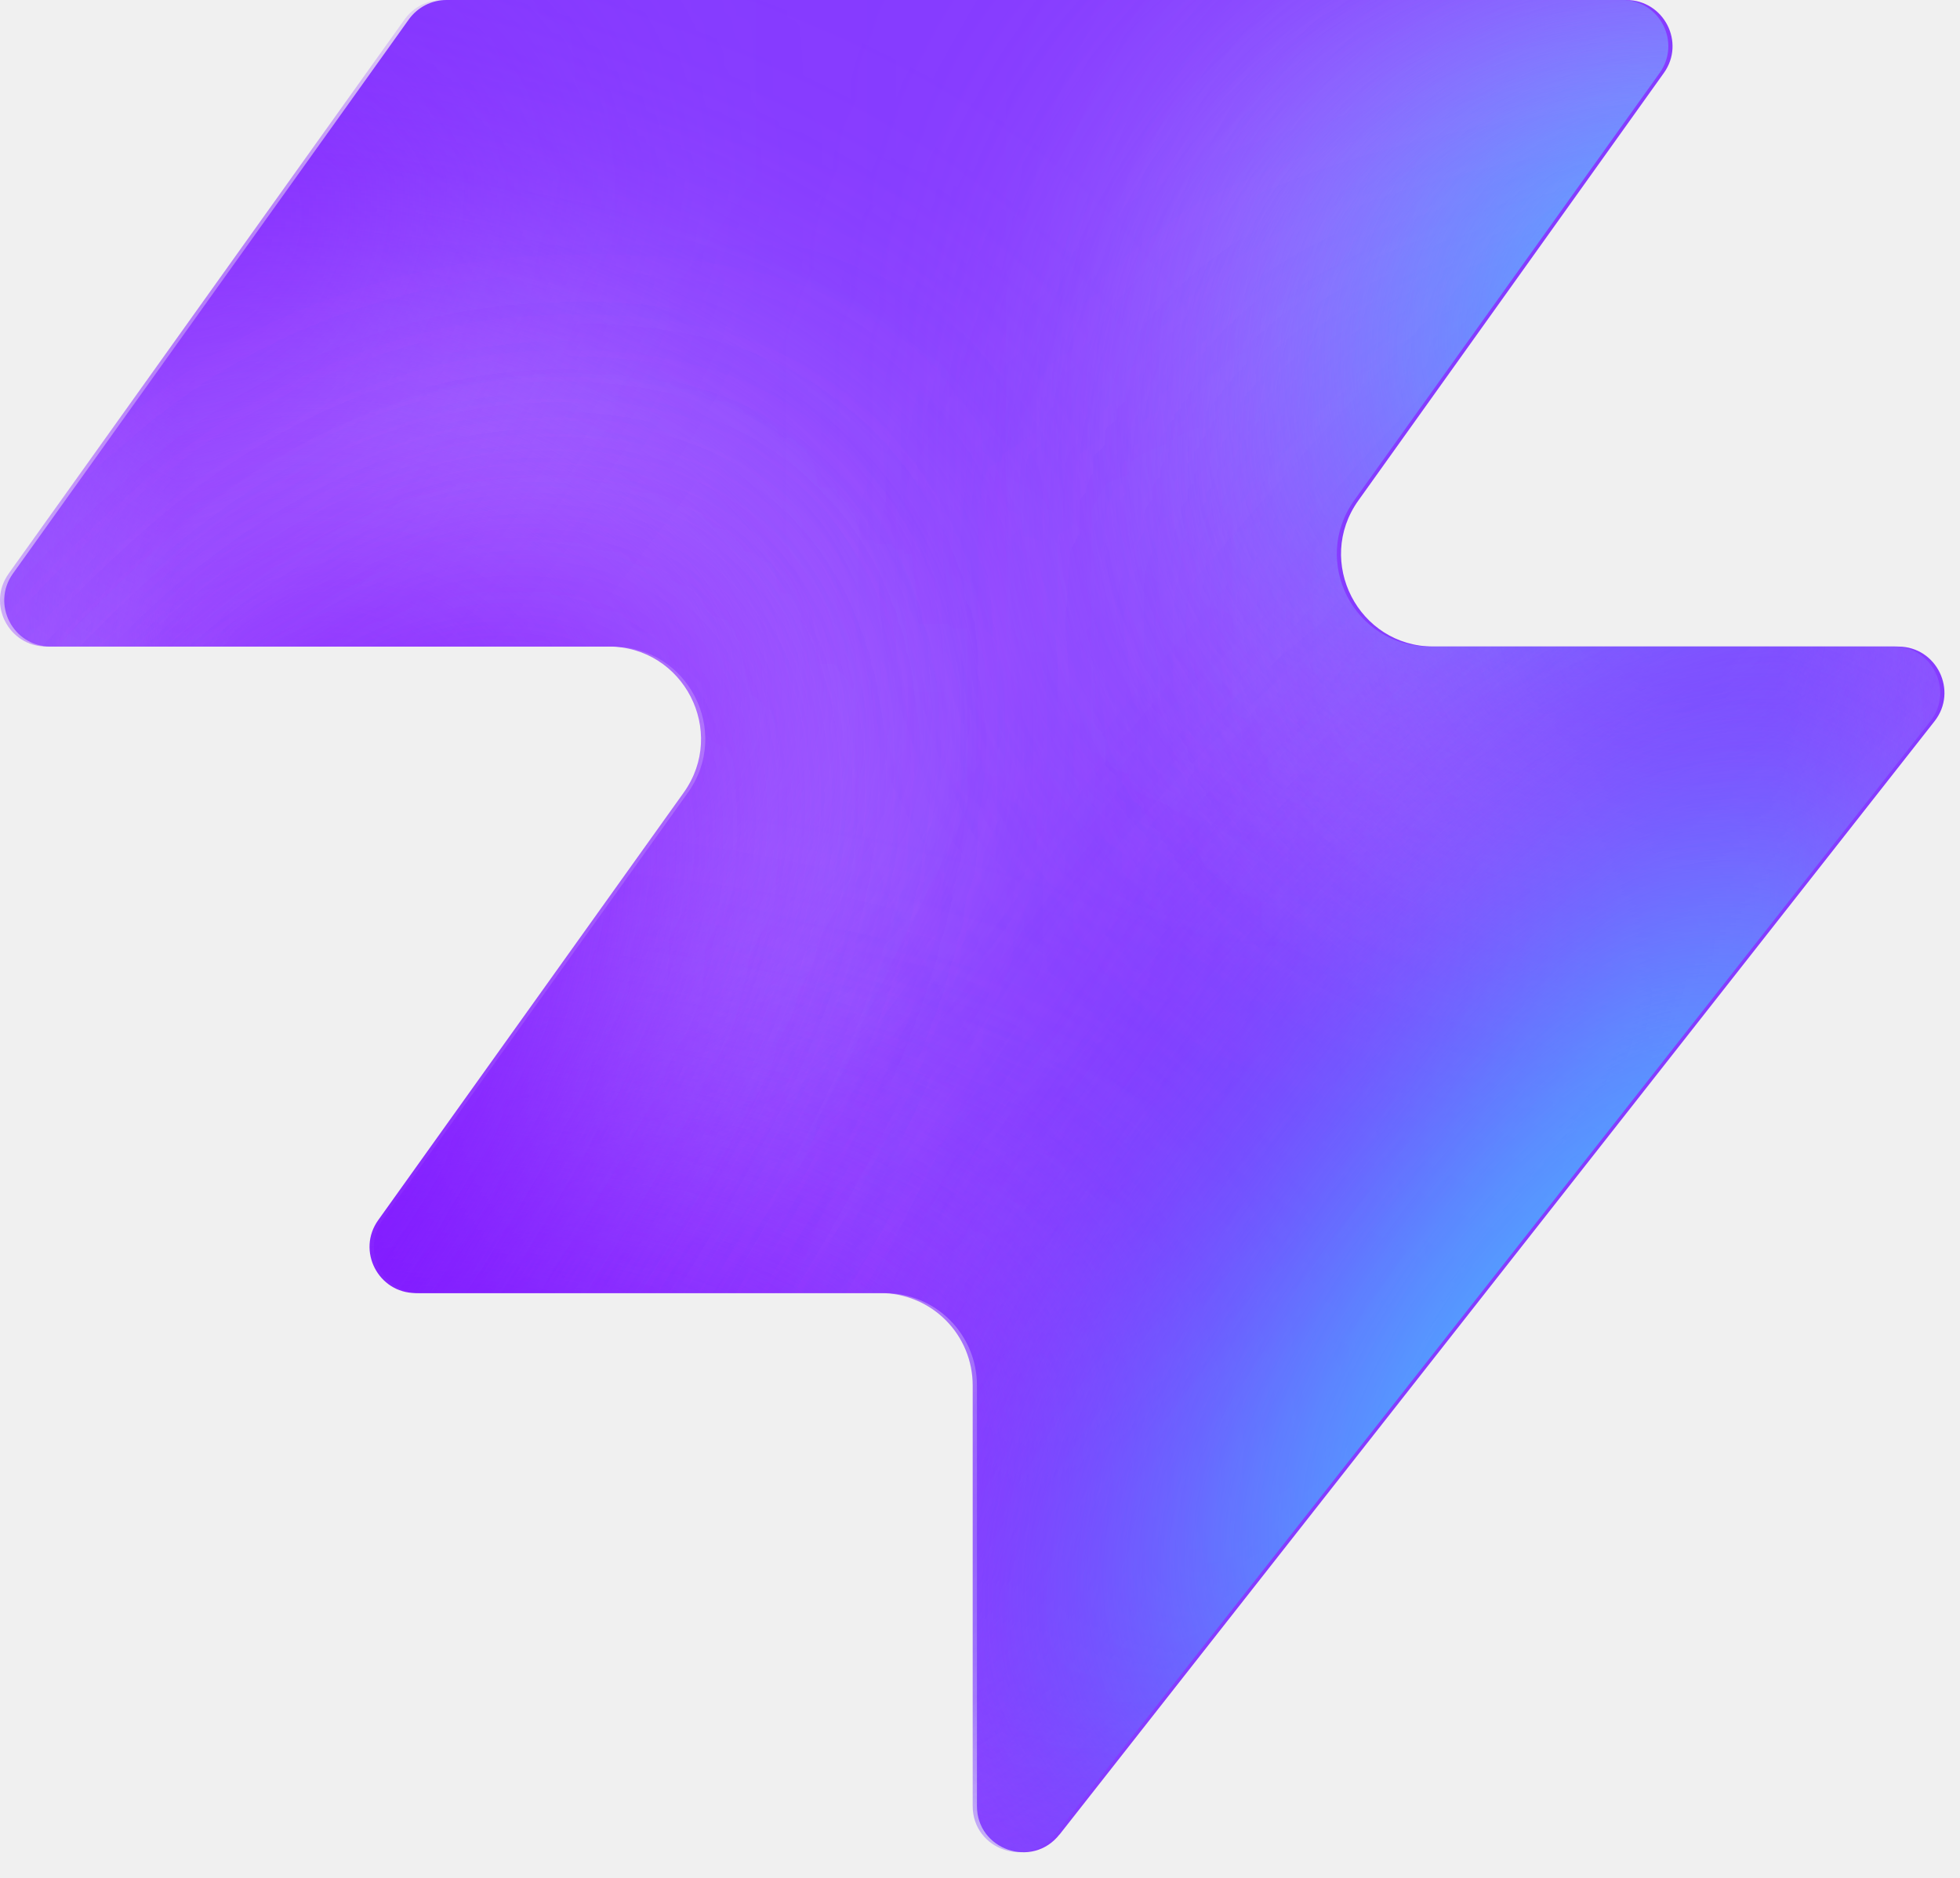
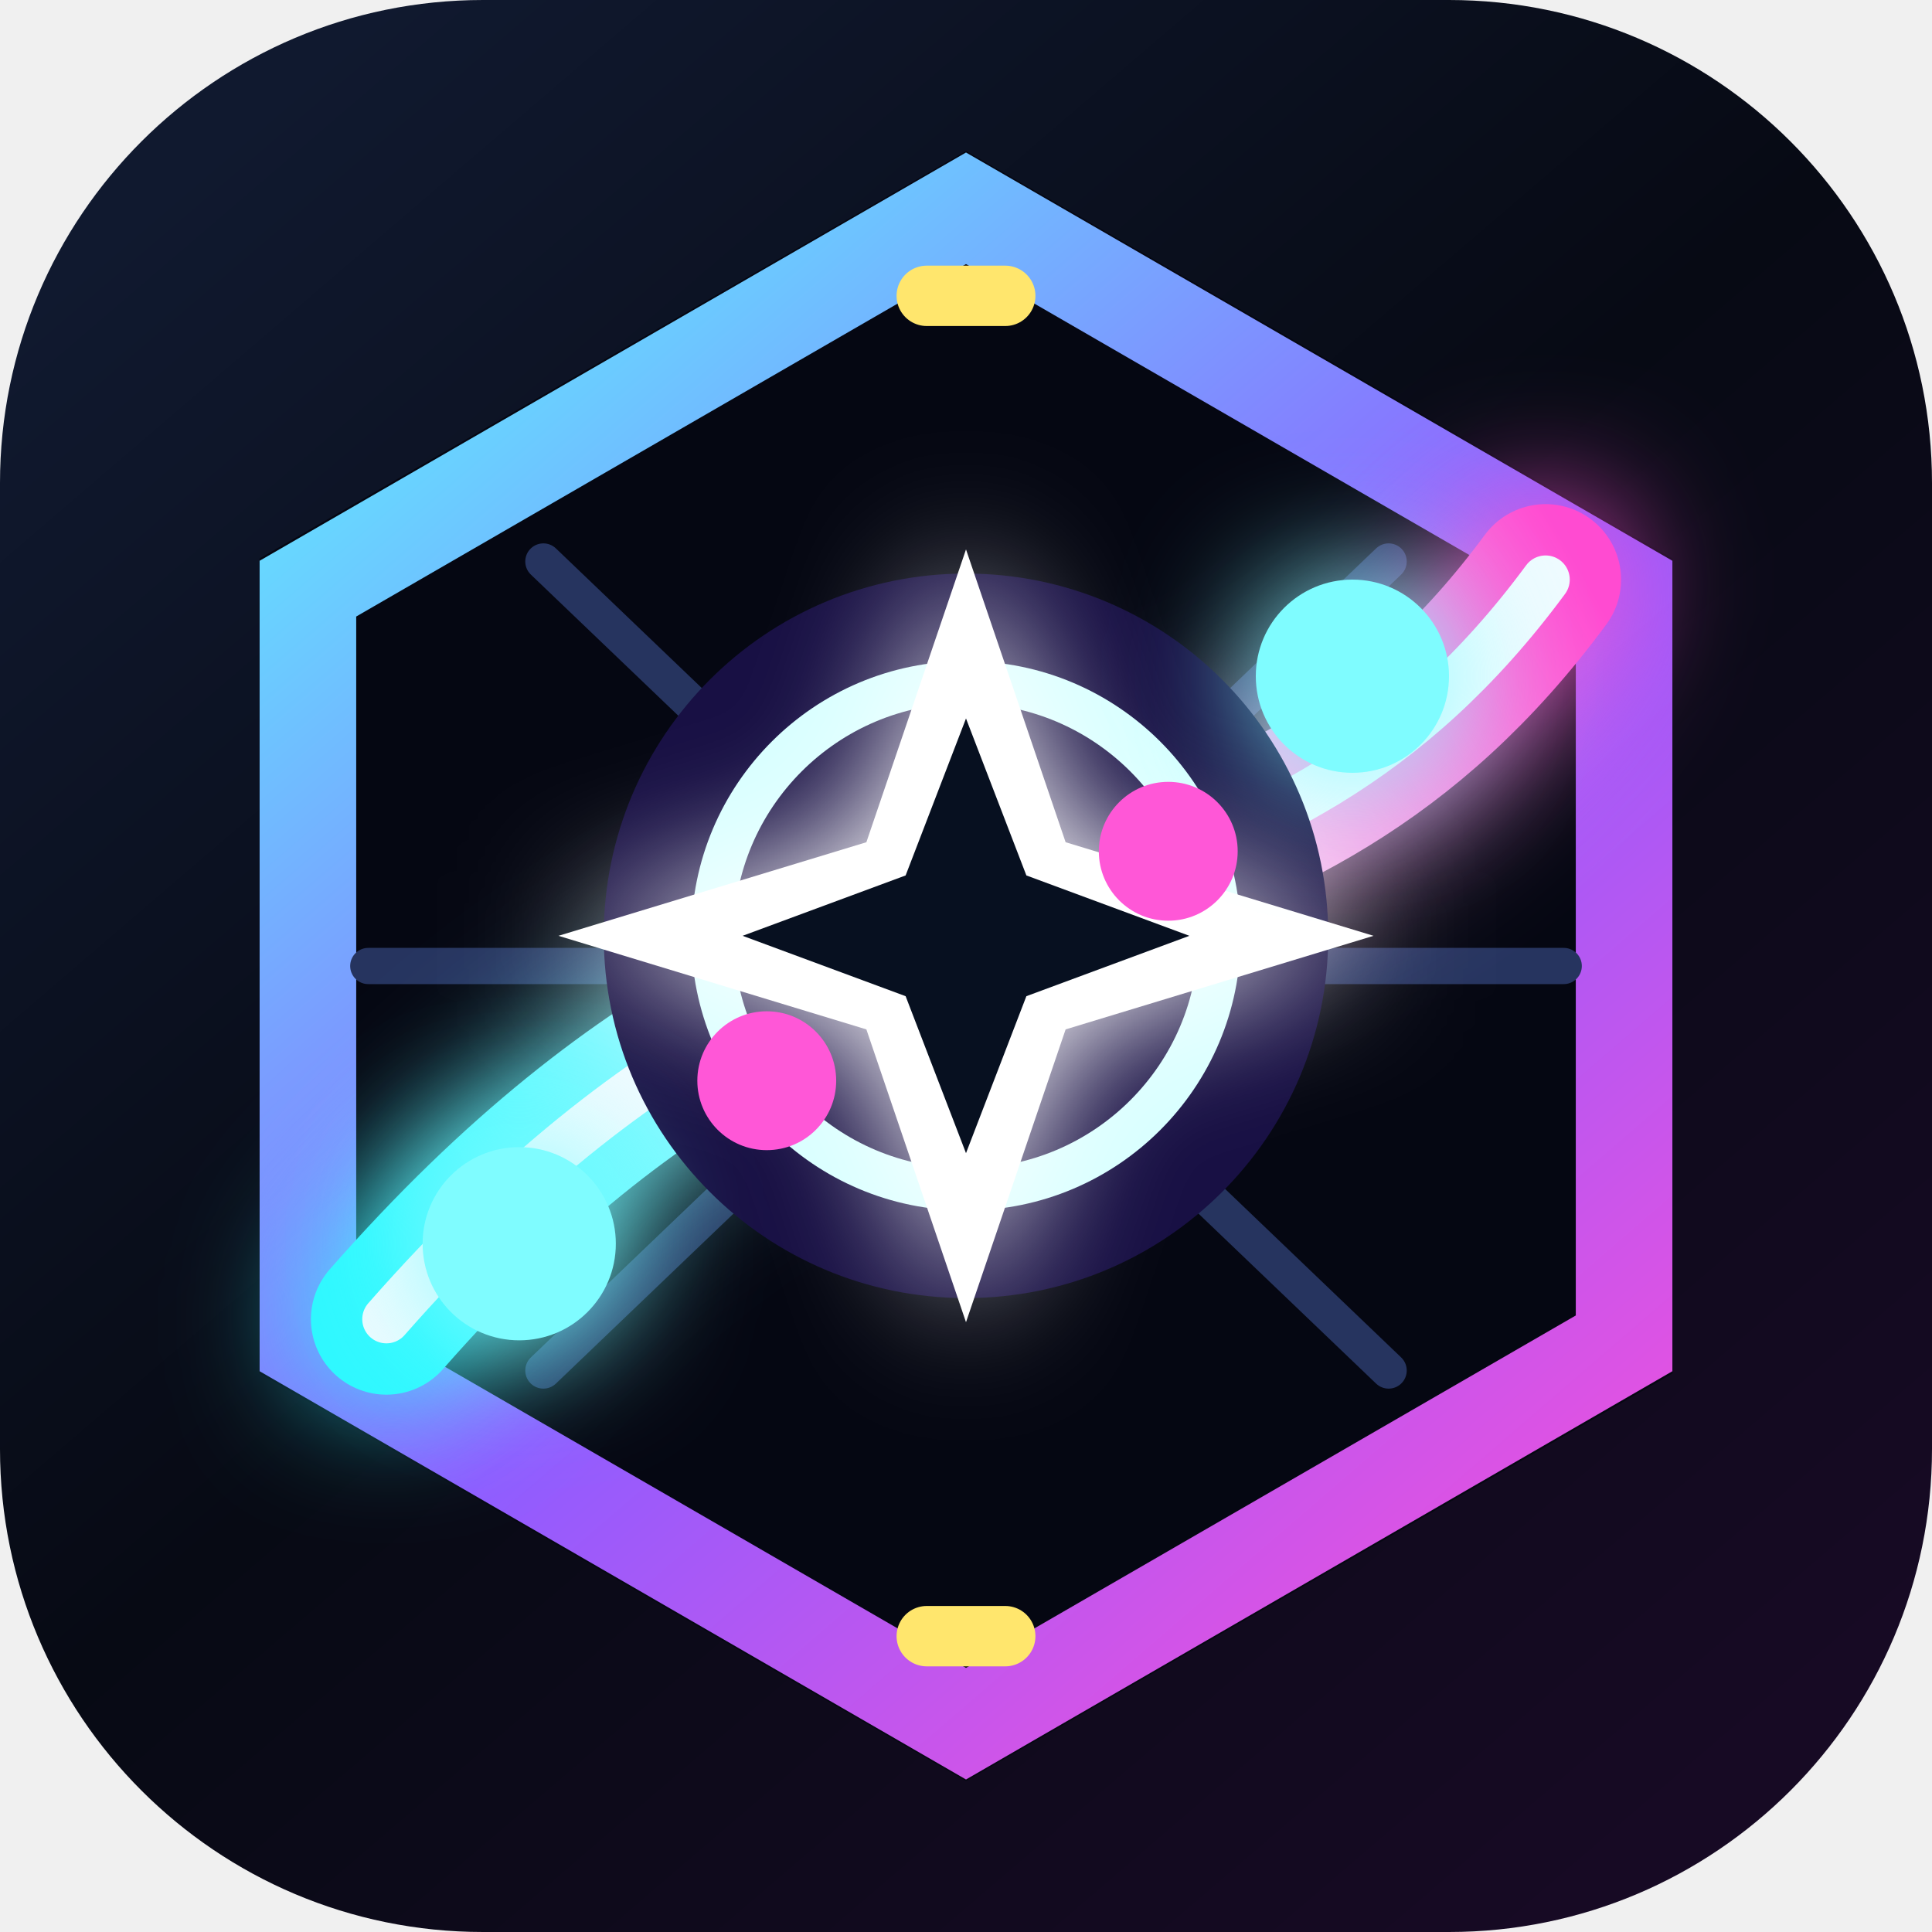
- <svg xmlns="http://www.w3.org/2000/svg" width="48" height="46" fill="none" viewBox="0 0 48 46">
-   <path fill="#863bff" d="M25.946 44.938c-.664.845-2.021.375-2.021-.698V33.937a2.26 2.26 0 0 0-2.262-2.262H10.287c-.92 0-1.456-1.04-.92-1.788l7.48-10.471c1.07-1.497 0-3.578-1.842-3.578H1.237c-.92 0-1.456-1.04-.92-1.788L10.013.474c.214-.297.556-.474.92-.474h28.894c.92 0 1.456 1.04.92 1.788l-7.48 10.471c-1.07 1.498 0 3.579 1.842 3.579h11.377c.943 0 1.473 1.088.89 1.83L25.947 44.94z" style="fill:#863bff;fill:color(display-p3 .525 .23 1);fill-opacity:1" />
-   <mask id="a" width="48" height="46" x="0" y="0" maskUnits="userSpaceOnUse" style="mask-type:alpha">
-     <path fill="#000" d="M25.842 44.938c-.664.844-2.021.375-2.021-.698V33.937a2.26 2.26 0 0 0-2.262-2.262H10.183c-.92 0-1.456-1.04-.92-1.788l7.48-10.471c1.07-1.498 0-3.579-1.842-3.579H1.133c-.92 0-1.456-1.04-.92-1.787L9.91.473c.214-.297.556-.474.92-.474h28.894c.92 0 1.456 1.04.92 1.788l-7.48 10.471c-1.07 1.498 0 3.578 1.842 3.578h11.377c.943 0 1.473 1.088.89 1.832L25.843 44.94z" style="fill:#000;fill-opacity:1" />
-   </mask>
-   <g mask="url(#a)">
-     <g filter="url(#b)">
-       <ellipse cx="5.508" cy="14.704" fill="#ede6ff" rx="5.508" ry="14.704" style="fill:#ede6ff;fill:color(display-p3 .927 .903 1);fill-opacity:1" transform="matrix(.00324 1 1 -.00324 -4.47 31.516)" />
-     </g>
-     <g filter="url(#c)">
-       <ellipse cx="10.399" cy="29.851" fill="#ede6ff" rx="10.399" ry="29.851" style="fill:#ede6ff;fill:color(display-p3 .927 .903 1);fill-opacity:1" transform="matrix(.00324 1 1 -.00324 -39.328 7.883)" />
-     </g>
-     <g filter="url(#d)">
-       <ellipse cx="5.508" cy="30.487" fill="#7e14ff" rx="5.508" ry="30.487" style="fill:#7e14ff;fill:color(display-p3 .492 .077 1);fill-opacity:1" transform="rotate(89.814 -25.913 -14.639)scale(1 -1)" />
-     </g>
-     <g filter="url(#e)">
-       <ellipse cx="5.508" cy="30.599" fill="#7e14ff" rx="5.508" ry="30.599" style="fill:#7e14ff;fill:color(display-p3 .492 .077 1);fill-opacity:1" transform="rotate(89.814 -32.644 -3.334)scale(1 -1)" />
-     </g>
-     <g filter="url(#f)">
-       <ellipse cx="5.508" cy="30.599" fill="#7e14ff" rx="5.508" ry="30.599" style="fill:#7e14ff;fill:color(display-p3 .492 .077 1);fill-opacity:1" transform="matrix(.00324 1 1 -.00324 -34.34 30.47)" />
-     </g>
-     <g filter="url(#g)">
-       <ellipse cx="14.072" cy="22.078" fill="#ede6ff" rx="14.072" ry="22.078" style="fill:#ede6ff;fill:color(display-p3 .927 .903 1);fill-opacity:1" transform="rotate(93.35 24.506 48.493)scale(-1 1)" />
-     </g>
-     <g filter="url(#h)">
-       <ellipse cx="3.47" cy="21.501" fill="#7e14ff" rx="3.47" ry="21.501" style="fill:#7e14ff;fill:color(display-p3 .492 .077 1);fill-opacity:1" transform="rotate(89.009 28.708 47.59)scale(-1 1)" />
-     </g>
-     <g filter="url(#i)">
-       <ellipse cx="3.47" cy="21.501" fill="#7e14ff" rx="3.47" ry="21.501" style="fill:#7e14ff;fill:color(display-p3 .492 .077 1);fill-opacity:1" transform="rotate(89.009 28.708 47.59)scale(-1 1)" />
-     </g>
-     <g filter="url(#j)">
-       <ellipse cx=".387" cy="8.972" fill="#7e14ff" rx="4.407" ry="29.108" style="fill:#7e14ff;fill:color(display-p3 .492 .077 1);fill-opacity:1" transform="rotate(39.51 .387 8.972)" />
-     </g>
-     <g filter="url(#k)">
-       <ellipse cx="47.523" cy="-6.092" fill="#7e14ff" rx="4.407" ry="29.108" style="fill:#7e14ff;fill:color(display-p3 .492 .077 1);fill-opacity:1" transform="rotate(37.892 47.523 -6.092)" />
-     </g>
-     <g filter="url(#l)">
-       <ellipse cx="41.412" cy="6.333" fill="#47bfff" rx="5.971" ry="9.665" style="fill:#47bfff;fill:color(display-p3 .28 .748 1);fill-opacity:1" transform="rotate(37.892 41.412 6.333)" />
-     </g>
-     <g filter="url(#m)">
-       <ellipse cx="-1.879" cy="38.332" fill="#7e14ff" rx="4.407" ry="29.108" style="fill:#7e14ff;fill:color(display-p3 .492 .077 1);fill-opacity:1" transform="rotate(37.892 -1.88 38.332)" />
-     </g>
-     <g filter="url(#n)">
-       <ellipse cx="-1.879" cy="38.332" fill="#7e14ff" rx="4.407" ry="29.108" style="fill:#7e14ff;fill:color(display-p3 .492 .077 1);fill-opacity:1" transform="rotate(37.892 -1.88 38.332)" />
-     </g>
-     <g filter="url(#o)">
-       <ellipse cx="35.651" cy="29.907" fill="#7e14ff" rx="4.407" ry="29.108" style="fill:#7e14ff;fill:color(display-p3 .492 .077 1);fill-opacity:1" transform="rotate(37.892 35.651 29.907)" />
-     </g>
-     <g filter="url(#p)">
-       <ellipse cx="38.418" cy="32.4" fill="#47bfff" rx="5.971" ry="15.297" style="fill:#47bfff;fill:color(display-p3 .28 .748 1);fill-opacity:1" transform="rotate(37.892 38.418 32.4)" />
-     </g>
-   </g>
+ <svg xmlns="http://www.w3.org/2000/svg" viewBox="0 0 64 64" role="img" aria-label="Neon Vector Defense">
  <defs>
-     <filter id="b" width="60.045" height="41.654" x="-19.77" y="16.149" color-interpolation-filters="sRGB" filterUnits="userSpaceOnUse">
-       <feFlood flood-opacity="0" result="BackgroundImageFix" />
-       <feBlend in="SourceGraphic" in2="BackgroundImageFix" result="shape" />
-       <feGaussianBlur result="effect1_foregroundBlur_2002_17158" stdDeviation="7.659" />
-     </filter>
-     <filter id="c" width="90.34" height="51.437" x="-54.613" y="-7.533" color-interpolation-filters="sRGB" filterUnits="userSpaceOnUse">
-       <feFlood flood-opacity="0" result="BackgroundImageFix" />
-       <feBlend in="SourceGraphic" in2="BackgroundImageFix" result="shape" />
-       <feGaussianBlur result="effect1_foregroundBlur_2002_17158" stdDeviation="7.659" />
-     </filter>
-     <filter id="d" width="79.355" height="29.4" x="-49.64" y="2.03" color-interpolation-filters="sRGB" filterUnits="userSpaceOnUse">
-       <feFlood flood-opacity="0" result="BackgroundImageFix" />
-       <feBlend in="SourceGraphic" in2="BackgroundImageFix" result="shape" />
-       <feGaussianBlur result="effect1_foregroundBlur_2002_17158" stdDeviation="4.596" />
-     </filter>
-     <filter id="e" width="79.579" height="29.4" x="-45.045" y="20.029" color-interpolation-filters="sRGB" filterUnits="userSpaceOnUse">
-       <feFlood flood-opacity="0" result="BackgroundImageFix" />
-       <feBlend in="SourceGraphic" in2="BackgroundImageFix" result="shape" />
-       <feGaussianBlur result="effect1_foregroundBlur_2002_17158" stdDeviation="4.596" />
-     </filter>
-     <filter id="f" width="79.579" height="29.4" x="-43.513" y="21.178" color-interpolation-filters="sRGB" filterUnits="userSpaceOnUse">
-       <feFlood flood-opacity="0" result="BackgroundImageFix" />
-       <feBlend in="SourceGraphic" in2="BackgroundImageFix" result="shape" />
-       <feGaussianBlur result="effect1_foregroundBlur_2002_17158" stdDeviation="4.596" />
-     </filter>
-     <filter id="g" width="74.749" height="58.852" x="15.756" y="-17.901" color-interpolation-filters="sRGB" filterUnits="userSpaceOnUse">
-       <feFlood flood-opacity="0" result="BackgroundImageFix" />
-       <feBlend in="SourceGraphic" in2="BackgroundImageFix" result="shape" />
-       <feGaussianBlur result="effect1_foregroundBlur_2002_17158" stdDeviation="7.659" />
-     </filter>
-     <filter id="h" width="61.377" height="25.362" x="23.548" y="2.284" color-interpolation-filters="sRGB" filterUnits="userSpaceOnUse">
-       <feFlood flood-opacity="0" result="BackgroundImageFix" />
-       <feBlend in="SourceGraphic" in2="BackgroundImageFix" result="shape" />
-       <feGaussianBlur result="effect1_foregroundBlur_2002_17158" stdDeviation="4.596" />
-     </filter>
-     <filter id="i" width="61.377" height="25.362" x="23.548" y="2.284" color-interpolation-filters="sRGB" filterUnits="userSpaceOnUse">
-       <feFlood flood-opacity="0" result="BackgroundImageFix" />
-       <feBlend in="SourceGraphic" in2="BackgroundImageFix" result="shape" />
-       <feGaussianBlur result="effect1_foregroundBlur_2002_17158" stdDeviation="4.596" />
-     </filter>
-     <filter id="j" width="56.045" height="63.649" x="-27.636" y="-22.853" color-interpolation-filters="sRGB" filterUnits="userSpaceOnUse">
-       <feFlood flood-opacity="0" result="BackgroundImageFix" />
-       <feBlend in="SourceGraphic" in2="BackgroundImageFix" result="shape" />
-       <feGaussianBlur result="effect1_foregroundBlur_2002_17158" stdDeviation="4.596" />
-     </filter>
-     <filter id="k" width="54.814" height="64.646" x="20.116" y="-38.415" color-interpolation-filters="sRGB" filterUnits="userSpaceOnUse">
-       <feFlood flood-opacity="0" result="BackgroundImageFix" />
-       <feBlend in="SourceGraphic" in2="BackgroundImageFix" result="shape" />
-       <feGaussianBlur result="effect1_foregroundBlur_2002_17158" stdDeviation="4.596" />
-     </filter>
-     <filter id="l" width="33.541" height="35.313" x="24.641" y="-11.323" color-interpolation-filters="sRGB" filterUnits="userSpaceOnUse">
-       <feFlood flood-opacity="0" result="BackgroundImageFix" />
-       <feBlend in="SourceGraphic" in2="BackgroundImageFix" result="shape" />
-       <feGaussianBlur result="effect1_foregroundBlur_2002_17158" stdDeviation="4.596" />
-     </filter>
-     <filter id="m" width="54.814" height="64.646" x="-29.286" y="6.009" color-interpolation-filters="sRGB" filterUnits="userSpaceOnUse">
-       <feFlood flood-opacity="0" result="BackgroundImageFix" />
-       <feBlend in="SourceGraphic" in2="BackgroundImageFix" result="shape" />
-       <feGaussianBlur result="effect1_foregroundBlur_2002_17158" stdDeviation="4.596" />
-     </filter>
-     <filter id="n" width="54.814" height="64.646" x="-29.286" y="6.009" color-interpolation-filters="sRGB" filterUnits="userSpaceOnUse">
-       <feFlood flood-opacity="0" result="BackgroundImageFix" />
-       <feBlend in="SourceGraphic" in2="BackgroundImageFix" result="shape" />
-       <feGaussianBlur result="effect1_foregroundBlur_2002_17158" stdDeviation="4.596" />
-     </filter>
-     <filter id="o" width="54.814" height="64.646" x="8.244" y="-2.416" color-interpolation-filters="sRGB" filterUnits="userSpaceOnUse">
-       <feFlood flood-opacity="0" result="BackgroundImageFix" />
-       <feBlend in="SourceGraphic" in2="BackgroundImageFix" result="shape" />
-       <feGaussianBlur result="effect1_foregroundBlur_2002_17158" stdDeviation="4.596" />
-     </filter>
-     <filter id="p" width="39.409" height="43.623" x="18.713" y="10.588" color-interpolation-filters="sRGB" filterUnits="userSpaceOnUse">
-       <feFlood flood-opacity="0" result="BackgroundImageFix" />
-       <feBlend in="SourceGraphic" in2="BackgroundImageFix" result="shape" />
-       <feGaussianBlur result="effect1_foregroundBlur_2002_17158" stdDeviation="4.596" />
+     <linearGradient id="bg" x1="8" y1="4" x2="56" y2="60" gradientUnits="userSpaceOnUse">
+       <stop stop-color="#10192f" />
+       <stop offset=".48" stop-color="#070a14" />
+       <stop offset="1" stop-color="#170a24" />
+     </linearGradient>
+     <linearGradient id="rim" x1="11" y1="7" x2="55" y2="58" gradientUnits="userSpaceOnUse">
+       <stop stop-color="#5df7ff" />
+       <stop offset=".52" stop-color="#8f5cff" />
+       <stop offset="1" stop-color="#ff4fd8" />
+     </linearGradient>
+     <linearGradient id="lane" x1="13" y1="43" x2="53" y2="20" gradientUnits="userSpaceOnUse">
+       <stop stop-color="#2ef8ff" />
+       <stop offset=".56" stop-color="#f4fbff" />
+       <stop offset="1" stop-color="#ff4bd1" />
+     </linearGradient>
+     <radialGradient id="core" cx="0" cy="0" r="1" gradientTransform="matrix(0 14 -14 0 32 31)">
+       <stop stop-color="#ffffff" />
+       <stop offset=".28" stop-color="#9effff" />
+       <stop offset=".68" stop-color="#6e62ff" />
+       <stop offset="1" stop-color="#181044" />
+     </radialGradient>
+     <filter id="glow" x="-40%" y="-40%" width="180%" height="180%" color-interpolation-filters="sRGB">
+       <feGaussianBlur stdDeviation="2.2" result="blur" />
+       <feMerge>
+         <feMergeNode in="blur" />
+         <feMergeNode in="SourceGraphic" />
+       </feMerge>
    </filter>
  </defs>
+   <rect width="64" height="64" rx="16" fill="url(#bg)" />
+   <path fill="#050712" d="M32 5 55.4 18.5v27L32 59 8.6 45.5v-27L32 5Z" />
+   <path fill="none" stroke="url(#rim)" stroke-width="3.2" d="M32 6.9 53.8 19.5v25L32 57.1 10.2 44.5v-25L32 6.9Z" />
+   <path fill="none" stroke="#26345f" stroke-width="1.2" stroke-linecap="round" d="M18 18.6 46 45.4M46 18.6 18 45.4M12.2 32h39.6" />
+   <path filter="url(#glow)" fill="none" stroke="url(#lane)" stroke-linecap="round" stroke-linejoin="round" stroke-width="5" d="M12.8 43.7c8.6-9.8 15.8-12 23.1-14.3 5.7-1.8 10.8-4.1 15.3-10.2" />
+   <path fill="none" stroke="#effbff" stroke-linecap="round" stroke-linejoin="round" stroke-width="1.6" d="M12.8 43.7c8.6-9.8 15.8-12 23.1-14.3 5.7-1.8 10.8-4.1 15.3-10.2" />
+   <circle cx="32" cy="31" r="12" fill="url(#core)" />
+   <circle cx="32" cy="31" r="8.4" fill="none" stroke="#d8ffff" stroke-width="1.4" />
+   <path filter="url(#glow)" fill="#ffffff" d="m32 18.2 3.3 9.7 10.2 3.1-10.2 3.1-3.3 9.7-3.3-9.7L18.5 31l10.2-3.1L32 18.2Z" />
+   <path fill="#071020" d="M32 23.8 34 29l5.4 2-5.4 2-2 5.2-2-5.2-5.4-2 5.4-2 2-5.2Z" />
+   <g filter="url(#glow)" fill="#7ffcff">
+     <circle cx="17.2" cy="41.2" r="3.2" />
+     <circle cx="44.8" cy="22.4" r="3.2" />
+   </g>
+   <g fill="#ff57d7">
+     <circle cx="25.4" cy="35.8" r="2.3" />
+     <circle cx="38.7" cy="28.2" r="2.3" />
+   </g>
+   <path fill="none" stroke="#ffe66d" stroke-linecap="round" stroke-width="2" d="M30.7 9.8h2.6M30.7 54.2h2.6" />
</svg>
